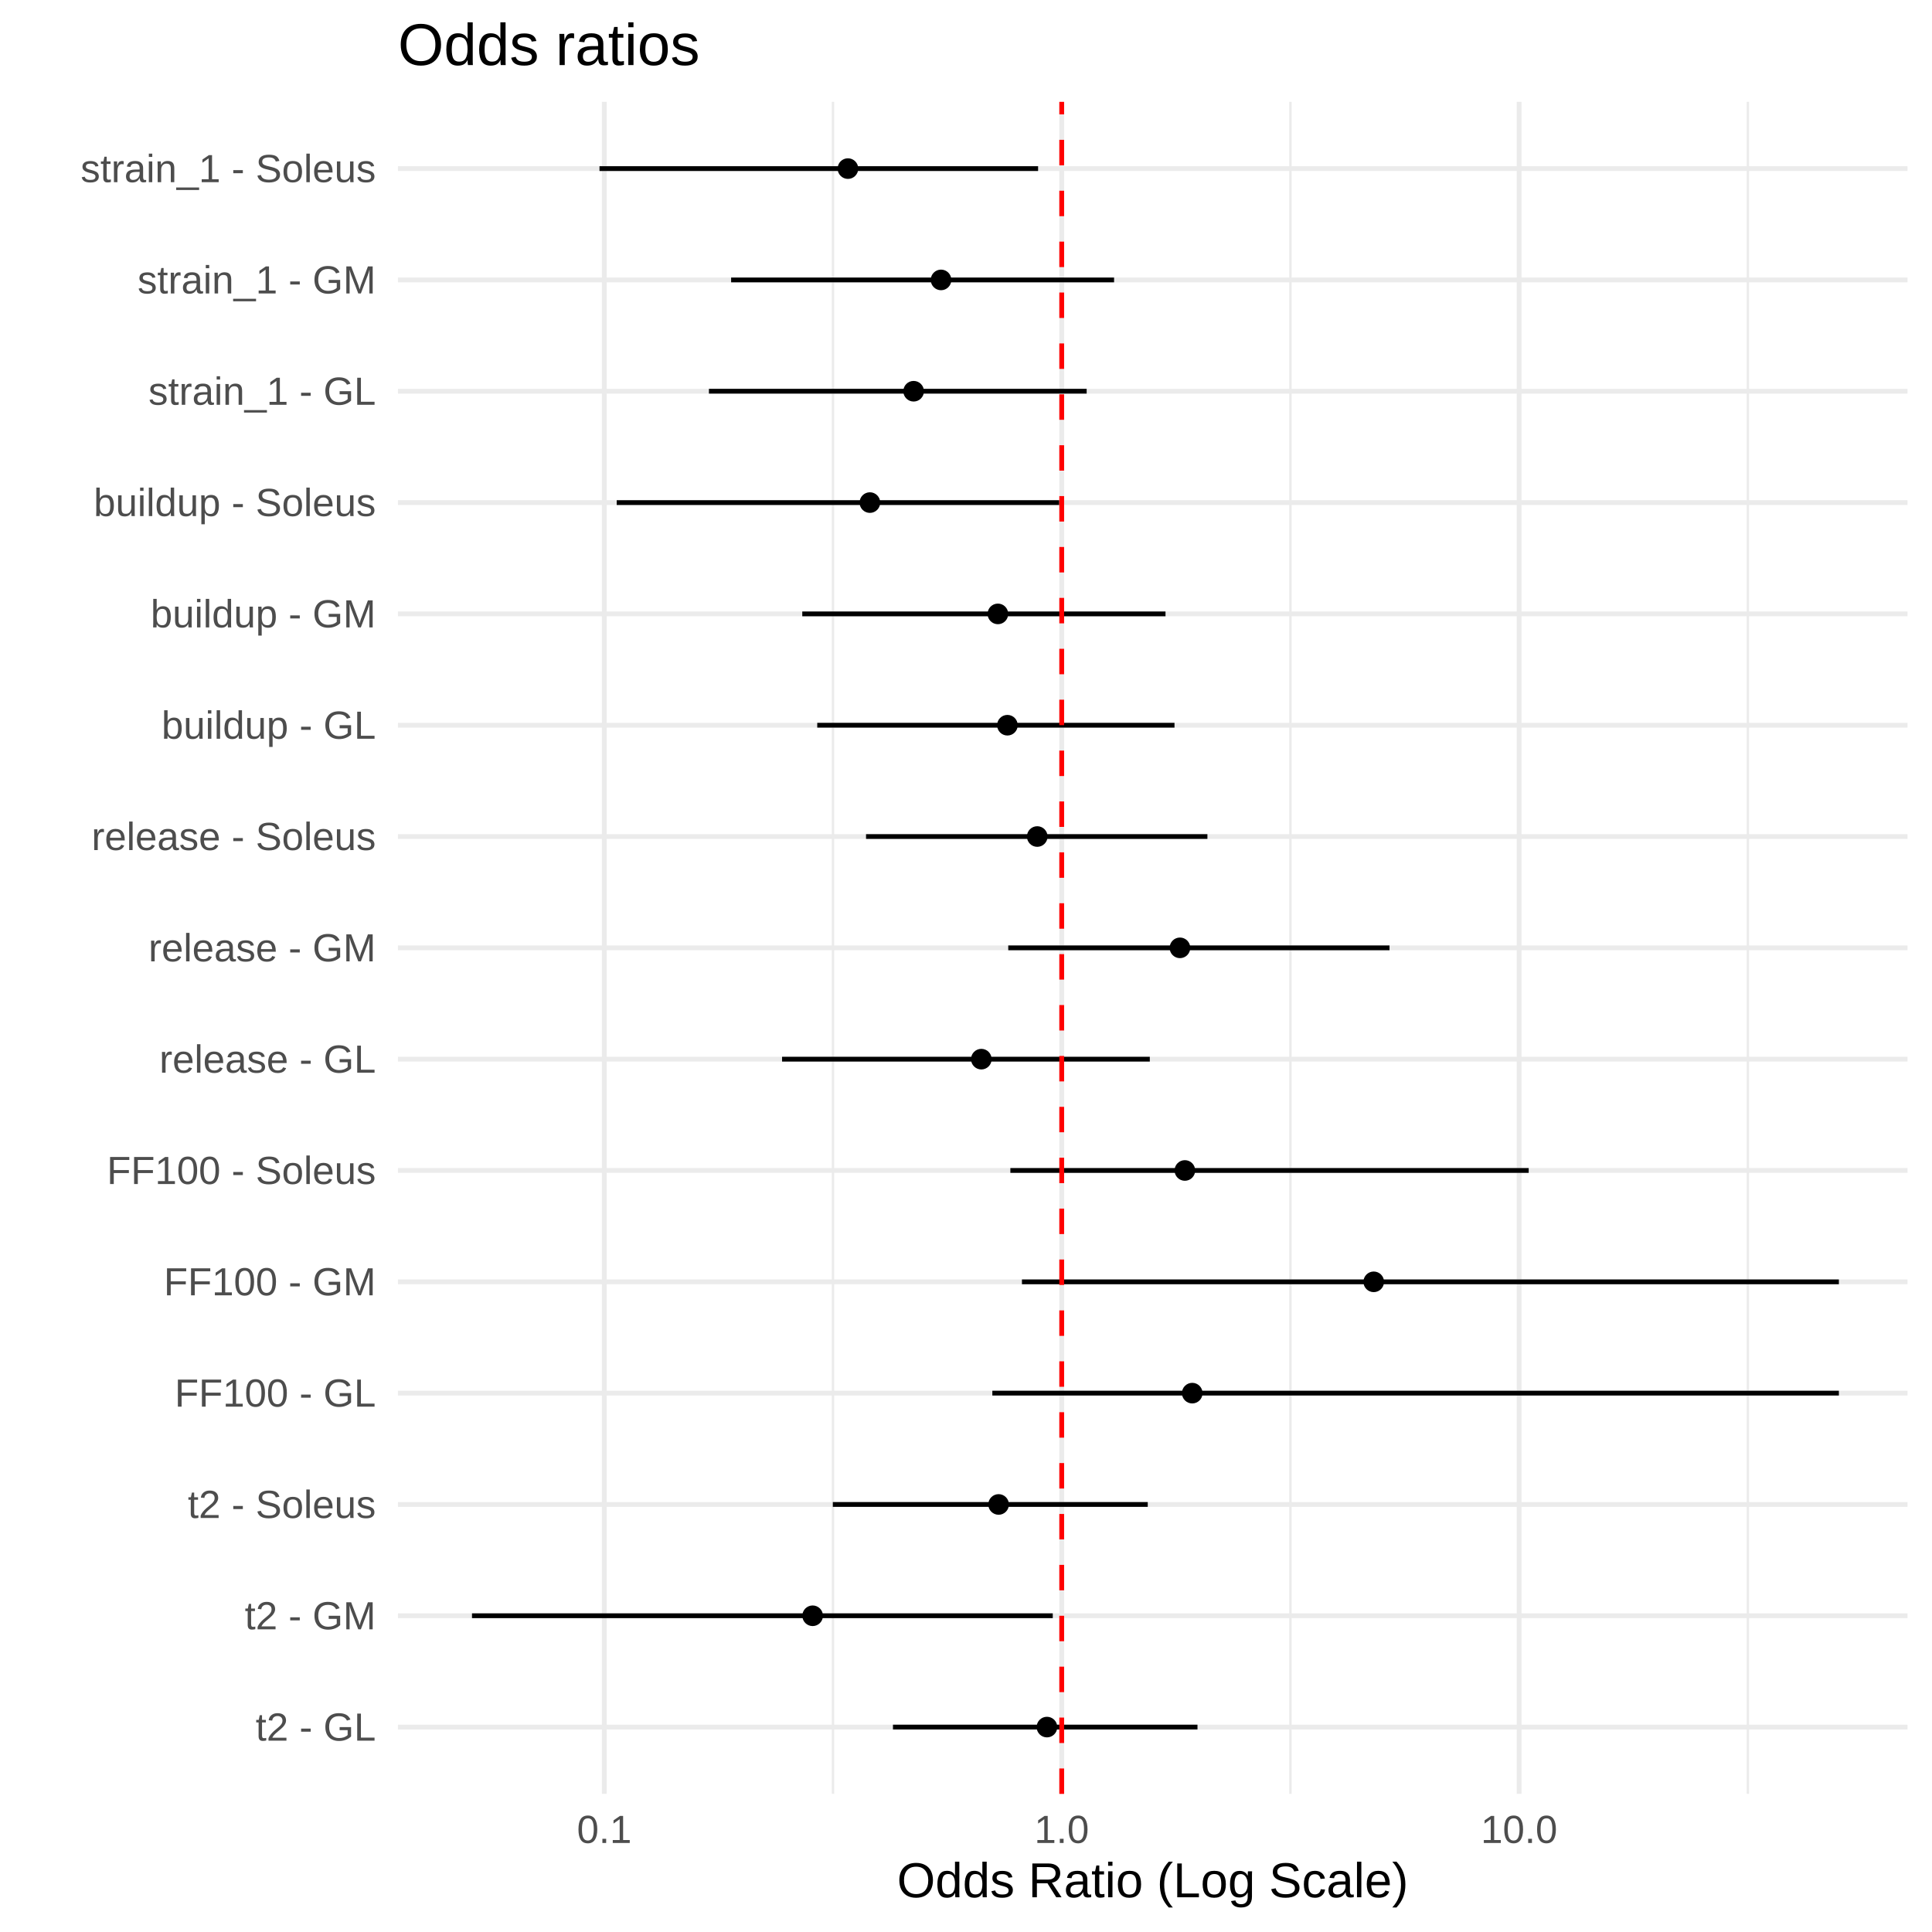
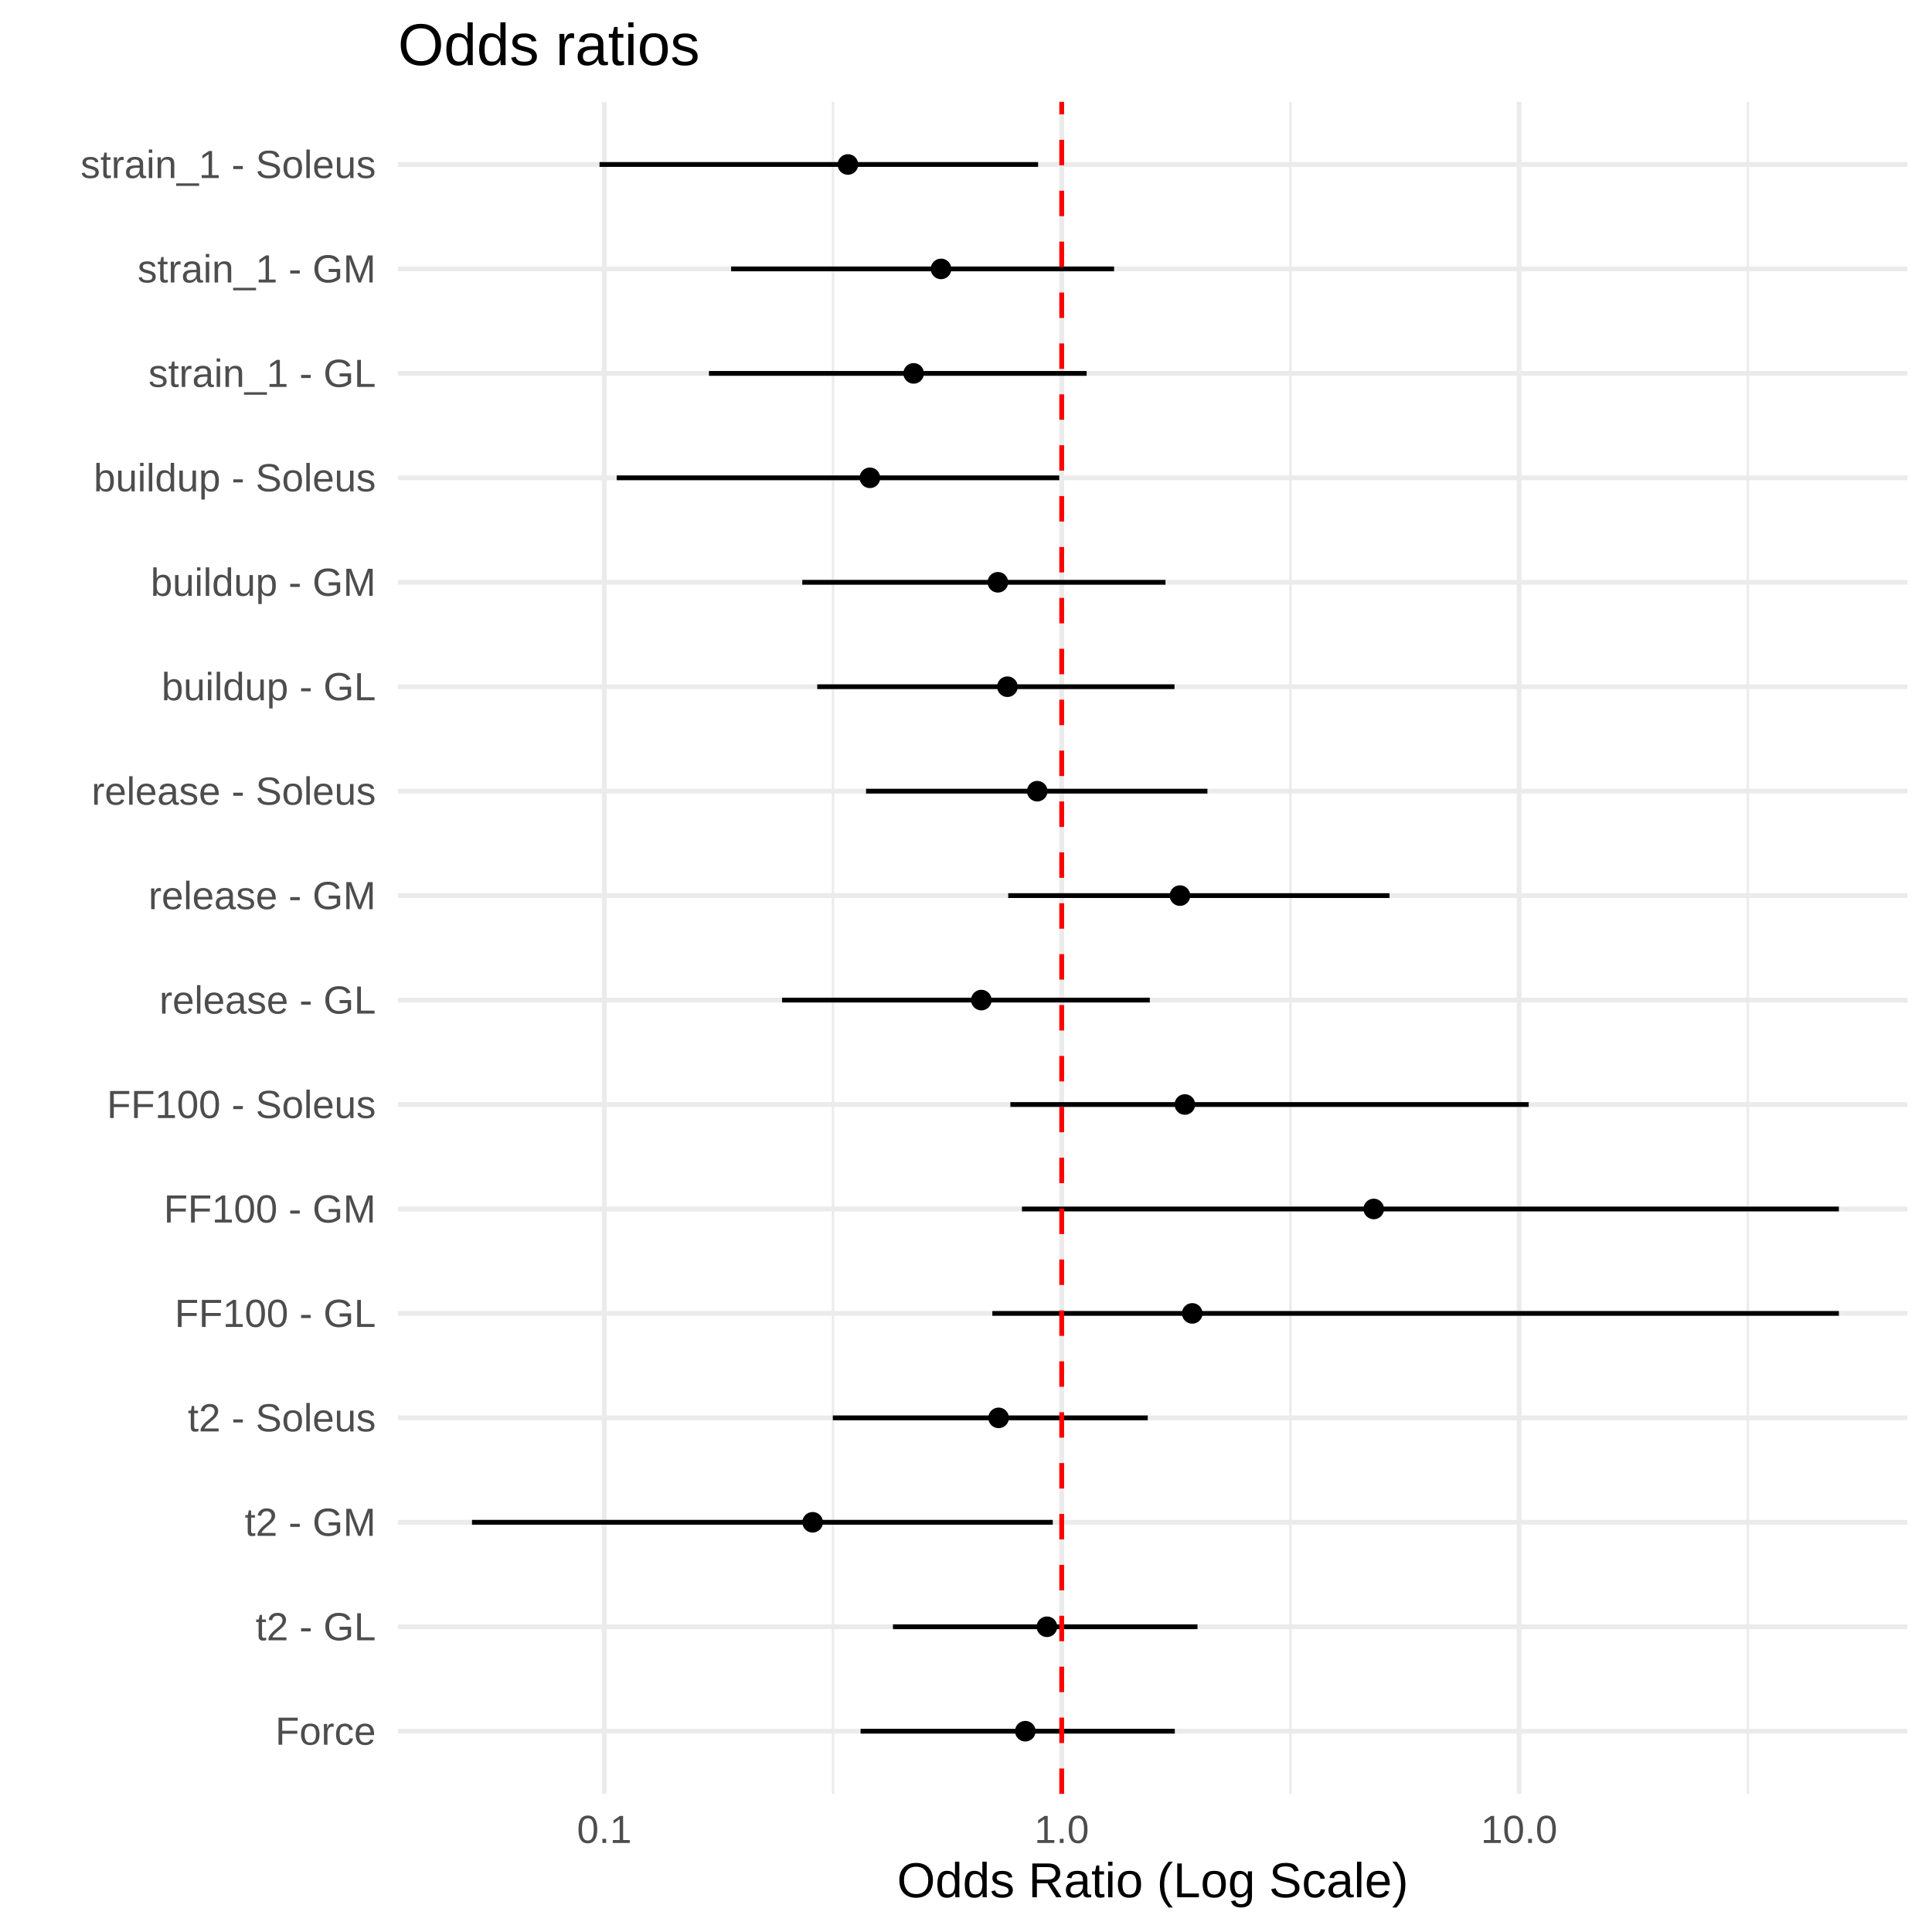
<svg xmlns="http://www.w3.org/2000/svg" width="432.00pt" height="432.00pt" viewBox="0 0 432.00 432.00">
  <g class="svglite">
    <defs>
      <style type="text/css">
    .svglite line, .svglite polyline, .svglite polygon, .svglite path, .svglite rect, .svglite circle {
      fill: none;
      stroke: #000000;
      stroke-linecap: round;
      stroke-linejoin: round;
      stroke-miterlimit: 10.00;
    }
    .svglite text {
      white-space: pre;
    }
    .svglite g.glyphgroup path {
      fill: inherit;
      stroke: none;
    }
  </style>
    </defs>
    <rect width="100%" height="100%" style="stroke: none; fill: none;" />
    <defs>
      <clipPath id="cpMC4wMHw0MzIuMDB8MC4wMHw0MzIuMDA=">
        <rect x="0.00" y="0.00" width="432.00" height="432.00" />
      </clipPath>
    </defs>
    <g clip-path="url(#cpMC4wMHw0MzIuMDB8MC4wMHw0MzIuMDA=)">
</g>
    <defs>
      <clipPath id="cpODguOTh8NDI2LjUyfDIyLjc3fDQwMS4xMg==">
        <rect x="88.98" y="22.77" width="337.54" height="378.35" />
      </clipPath>
    </defs>
    <g clip-path="url(#cpODguOTh8NDI2LjUyfDIyLjc3fDQwMS4xMg==)">
      <polyline points="186.26,401.12 186.26,22.77 " style="stroke-width: 0.53; stroke: #EBEBEB; stroke-linecap: butt;" />
      <polyline points="288.54,401.12 288.54,22.77 " style="stroke-width: 0.53; stroke: #EBEBEB; stroke-linecap: butt;" />
      <polyline points="390.83,401.12 390.83,22.77 " style="stroke-width: 0.53; stroke: #EBEBEB; stroke-linecap: butt;" />
-       <polyline points="88.98,386.18 426.52,386.18 " style="stroke-width: 1.07; stroke: #EBEBEB; stroke-linecap: butt;" />
-       <polyline points="88.98,361.29 426.52,361.29 " style="stroke-width: 1.07; stroke: #EBEBEB; stroke-linecap: butt;" />
-       <polyline points="88.98,336.40 426.52,336.40 " style="stroke-width: 1.07; stroke: #EBEBEB; stroke-linecap: butt;" />
-       <polyline points="88.98,311.51 426.52,311.51 " style="stroke-width: 1.07; stroke: #EBEBEB; stroke-linecap: butt;" />
-       <polyline points="88.98,286.62 426.52,286.62 " style="stroke-width: 1.07; stroke: #EBEBEB; stroke-linecap: butt;" />
-       <polyline points="88.98,261.72 426.52,261.72 " style="stroke-width: 1.07; stroke: #EBEBEB; stroke-linecap: butt;" />
-       <polyline points="88.98,236.83 426.52,236.83 " style="stroke-width: 1.07; stroke: #EBEBEB; stroke-linecap: butt;" />
-       <polyline points="88.98,211.94 426.52,211.94 " style="stroke-width: 1.07; stroke: #EBEBEB; stroke-linecap: butt;" />
-       <polyline points="88.98,187.05 426.52,187.05 " style="stroke-width: 1.07; stroke: #EBEBEB; stroke-linecap: butt;" />
-       <polyline points="88.98,162.16 426.52,162.16 " style="stroke-width: 1.07; stroke: #EBEBEB; stroke-linecap: butt;" />
-       <polyline points="88.98,137.27 426.52,137.27 " style="stroke-width: 1.07; stroke: #EBEBEB; stroke-linecap: butt;" />
-       <polyline points="88.98,112.38 426.52,112.38 " style="stroke-width: 1.07; stroke: #EBEBEB; stroke-linecap: butt;" />
-       <polyline points="88.98,87.48 426.52,87.48 " style="stroke-width: 1.07; stroke: #EBEBEB; stroke-linecap: butt;" />
-       <polyline points="88.98,62.59 426.52,62.59 " style="stroke-width: 1.07; stroke: #EBEBEB; stroke-linecap: butt;" />
-       <polyline points="88.98,37.70 426.52,37.70 " style="stroke-width: 1.07; stroke: #EBEBEB; stroke-linecap: butt;" />
+       <polyline points="88.98,387.10 426.52,387.10 " style="stroke-width: 1.07; stroke: #EBEBEB; stroke-linecap: butt;" />
+       <polyline points="88.98,363.75 426.52,363.75 " style="stroke-width: 1.07; stroke: #EBEBEB; stroke-linecap: butt;" />
+       <polyline points="88.98,340.39 426.52,340.39 " style="stroke-width: 1.07; stroke: #EBEBEB; stroke-linecap: butt;" />
+       <polyline points="88.98,317.04 426.52,317.04 " style="stroke-width: 1.07; stroke: #EBEBEB; stroke-linecap: butt;" />
+       <polyline points="88.98,293.68 426.52,293.68 " style="stroke-width: 1.07; stroke: #EBEBEB; stroke-linecap: butt;" />
+       <polyline points="88.98,270.33 426.52,270.33 " style="stroke-width: 1.07; stroke: #EBEBEB; stroke-linecap: butt;" />
+       <polyline points="88.98,246.97 426.52,246.97 " style="stroke-width: 1.07; stroke: #EBEBEB; stroke-linecap: butt;" />
+       <polyline points="88.98,223.62 426.52,223.62 " style="stroke-width: 1.07; stroke: #EBEBEB; stroke-linecap: butt;" />
+       <polyline points="88.98,200.26 426.52,200.26 " style="stroke-width: 1.07; stroke: #EBEBEB; stroke-linecap: butt;" />
+       <polyline points="88.98,176.91 426.52,176.91 " style="stroke-width: 1.07; stroke: #EBEBEB; stroke-linecap: butt;" />
+       <polyline points="88.98,153.55 426.52,153.55 " style="stroke-width: 1.07; stroke: #EBEBEB; stroke-linecap: butt;" />
+       <polyline points="88.98,130.20 426.52,130.20 " style="stroke-width: 1.07; stroke: #EBEBEB; stroke-linecap: butt;" />
+       <polyline points="88.98,106.84 426.52,106.84 " style="stroke-width: 1.07; stroke: #EBEBEB; stroke-linecap: butt;" />
+       <polyline points="88.98,83.49 426.52,83.49 " style="stroke-width: 1.07; stroke: #EBEBEB; stroke-linecap: butt;" />
+       <polyline points="88.98,60.13 426.52,60.13 " style="stroke-width: 1.07; stroke: #EBEBEB; stroke-linecap: butt;" />
+       <polyline points="88.98,36.78 426.52,36.78 " style="stroke-width: 1.07; stroke: #EBEBEB; stroke-linecap: butt;" />
      <polyline points="135.12,401.12 135.12,22.77 " style="stroke-width: 1.07; stroke: #EBEBEB; stroke-linecap: butt;" />
      <polyline points="237.40,401.12 237.40,22.77 " style="stroke-width: 1.07; stroke: #EBEBEB; stroke-linecap: butt;" />
      <polyline points="339.68,401.12 339.68,22.77 " style="stroke-width: 1.07; stroke: #EBEBEB; stroke-linecap: butt;" />
-       <circle cx="189.60" cy="37.70" r="1.95" style="stroke-width: 0.71; fill: #000000;" />
-       <circle cx="210.42" cy="62.59" r="1.95" style="stroke-width: 0.71; fill: #000000;" />
-       <circle cx="204.29" cy="87.48" r="1.95" style="stroke-width: 0.71; fill: #000000;" />
-       <circle cx="194.51" cy="112.38" r="1.95" style="stroke-width: 0.71; fill: #000000;" />
-       <circle cx="223.13" cy="137.27" r="1.95" style="stroke-width: 0.71; fill: #000000;" />
-       <circle cx="225.26" cy="162.16" r="1.95" style="stroke-width: 0.71; fill: #000000;" />
-       <circle cx="231.93" cy="187.05" r="1.95" style="stroke-width: 0.71; fill: #000000;" />
-       <circle cx="263.84" cy="211.94" r="1.95" style="stroke-width: 0.71; fill: #000000;" />
-       <circle cx="219.43" cy="236.83" r="1.95" style="stroke-width: 0.71; fill: #000000;" />
-       <circle cx="264.94" cy="261.72" r="1.95" style="stroke-width: 0.71; fill: #000000;" />
-       <circle cx="307.17" cy="286.62" r="1.95" style="stroke-width: 0.71; fill: #000000;" />
-       <circle cx="266.59" cy="311.51" r="1.95" style="stroke-width: 0.71; fill: #000000;" />
-       <circle cx="223.29" cy="336.40" r="1.95" style="stroke-width: 0.71; fill: #000000;" />
-       <circle cx="181.71" cy="361.29" r="1.95" style="stroke-width: 0.71; fill: #000000;" />
-       <circle cx="234.10" cy="386.18" r="1.95" style="stroke-width: 0.71; fill: #000000;" />
-       <line x1="134.05" y1="37.70" x2="232.12" y2="37.70" style="stroke-width: 1.07; stroke-linecap: butt;" />
-       <line x1="163.48" y1="62.59" x2="249.11" y2="62.59" style="stroke-width: 1.07; stroke-linecap: butt;" />
-       <line x1="158.52" y1="87.48" x2="242.98" y2="87.48" style="stroke-width: 1.07; stroke-linecap: butt;" />
-       <line x1="137.90" y1="112.38" x2="236.85" y2="112.38" style="stroke-width: 1.07; stroke-linecap: butt;" />
-       <line x1="179.39" y1="137.27" x2="260.61" y2="137.27" style="stroke-width: 1.07; stroke-linecap: butt;" />
-       <line x1="182.74" y1="162.16" x2="262.62" y2="162.16" style="stroke-width: 1.07; stroke-linecap: butt;" />
-       <line x1="193.65" y1="187.05" x2="269.98" y2="187.05" style="stroke-width: 1.07; stroke-linecap: butt;" />
-       <line x1="225.45" y1="211.94" x2="310.70" y2="211.94" style="stroke-width: 1.07; stroke-linecap: butt;" />
-       <line x1="174.87" y1="236.83" x2="257.10" y2="236.83" style="stroke-width: 1.07; stroke-linecap: butt;" />
-       <line x1="225.92" y1="261.72" x2="341.82" y2="261.72" style="stroke-width: 1.07; stroke-linecap: butt;" />
-       <line x1="228.51" y1="286.62" x2="411.18" y2="286.62" style="stroke-width: 1.07; stroke-linecap: butt;" />
-       <line x1="221.89" y1="311.51" x2="411.18" y2="311.51" style="stroke-width: 1.07; stroke-linecap: butt;" />
-       <line x1="186.22" y1="336.40" x2="256.64" y2="336.40" style="stroke-width: 1.07; stroke-linecap: butt;" />
-       <line x1="105.54" y1="361.29" x2="235.40" y2="361.29" style="stroke-width: 1.07; stroke-linecap: butt;" />
-       <line x1="199.67" y1="386.18" x2="267.76" y2="386.18" style="stroke-width: 1.07; stroke-linecap: butt;" />
+       <circle cx="189.60" cy="36.78" r="1.95" style="stroke-width: 0.71; fill: #000000;" />
+       <circle cx="210.42" cy="60.13" r="1.95" style="stroke-width: 0.71; fill: #000000;" />
+       <circle cx="204.29" cy="83.49" r="1.95" style="stroke-width: 0.71; fill: #000000;" />
+       <circle cx="194.51" cy="106.84" r="1.95" style="stroke-width: 0.71; fill: #000000;" />
+       <circle cx="223.13" cy="130.20" r="1.95" style="stroke-width: 0.71; fill: #000000;" />
+       <circle cx="225.26" cy="153.55" r="1.95" style="stroke-width: 0.71; fill: #000000;" />
+       <circle cx="231.93" cy="176.91" r="1.95" style="stroke-width: 0.71; fill: #000000;" />
+       <circle cx="263.84" cy="200.26" r="1.95" style="stroke-width: 0.71; fill: #000000;" />
+       <circle cx="219.43" cy="223.62" r="1.95" style="stroke-width: 0.71; fill: #000000;" />
+       <circle cx="264.94" cy="246.97" r="1.95" style="stroke-width: 0.71; fill: #000000;" />
+       <circle cx="307.17" cy="270.33" r="1.95" style="stroke-width: 0.71; fill: #000000;" />
+       <circle cx="266.59" cy="293.68" r="1.95" style="stroke-width: 0.71; fill: #000000;" />
+       <circle cx="223.29" cy="317.04" r="1.95" style="stroke-width: 0.71; fill: #000000;" />
+       <circle cx="181.71" cy="340.39" r="1.95" style="stroke-width: 0.71; fill: #000000;" />
+       <circle cx="234.10" cy="363.75" r="1.95" style="stroke-width: 0.71; fill: #000000;" />
+       <circle cx="229.26" cy="387.10" r="1.95" style="stroke-width: 0.71; fill: #000000;" />
+       <line x1="134.05" y1="36.78" x2="232.12" y2="36.78" style="stroke-width: 1.07; stroke-linecap: butt;" />
+       <line x1="163.48" y1="60.13" x2="249.11" y2="60.13" style="stroke-width: 1.07; stroke-linecap: butt;" />
+       <line x1="158.52" y1="83.49" x2="242.98" y2="83.49" style="stroke-width: 1.07; stroke-linecap: butt;" />
+       <line x1="137.90" y1="106.84" x2="236.85" y2="106.84" style="stroke-width: 1.07; stroke-linecap: butt;" />
+       <line x1="179.39" y1="130.20" x2="260.61" y2="130.20" style="stroke-width: 1.07; stroke-linecap: butt;" />
+       <line x1="182.74" y1="153.55" x2="262.62" y2="153.55" style="stroke-width: 1.07; stroke-linecap: butt;" />
+       <line x1="193.65" y1="176.91" x2="269.98" y2="176.91" style="stroke-width: 1.07; stroke-linecap: butt;" />
+       <line x1="225.45" y1="200.26" x2="310.70" y2="200.26" style="stroke-width: 1.07; stroke-linecap: butt;" />
+       <line x1="174.87" y1="223.62" x2="257.10" y2="223.62" style="stroke-width: 1.07; stroke-linecap: butt;" />
+       <line x1="225.92" y1="246.97" x2="341.82" y2="246.97" style="stroke-width: 1.07; stroke-linecap: butt;" />
+       <line x1="228.51" y1="270.33" x2="411.18" y2="270.33" style="stroke-width: 1.07; stroke-linecap: butt;" />
+       <line x1="221.89" y1="293.68" x2="411.18" y2="293.68" style="stroke-width: 1.07; stroke-linecap: butt;" />
+       <line x1="186.22" y1="317.04" x2="256.64" y2="317.04" style="stroke-width: 1.07; stroke-linecap: butt;" />
+       <line x1="105.54" y1="340.39" x2="235.40" y2="340.39" style="stroke-width: 1.07; stroke-linecap: butt;" />
+       <line x1="199.67" y1="363.75" x2="267.76" y2="363.75" style="stroke-width: 1.07; stroke-linecap: butt;" />
+       <line x1="192.43" y1="387.10" x2="262.69" y2="387.10" style="stroke-width: 1.07; stroke-linecap: butt;" />
      <line x1="237.40" y1="401.12" x2="237.40" y2="22.77" style="stroke-width: 1.07; stroke: #FF0000; stroke-dasharray: 5.69,5.69; stroke-linecap: butt;" />
    </g>
    <g clip-path="url(#cpMC4wMHw0MzIuMDB8MC4wMHw0MzIuMDA=)">
-       <text x="84.05" y="389.21" text-anchor="end" style="font-size: 8.80px;fill: #4D4D4D; font-family: &quot;Liberation Sans&quot;;" textLength="26.86px" lengthAdjust="spacingAndGlyphs">t2 - GL</text>
-       <text x="84.05" y="364.32" text-anchor="end" style="font-size: 8.80px;fill: #4D4D4D; font-family: &quot;Liberation Sans&quot;;" textLength="29.30px" lengthAdjust="spacingAndGlyphs">t2 - GM</text>
-       <text x="84.05" y="339.43" text-anchor="end" style="font-size: 8.80px;fill: #4D4D4D; font-family: &quot;Liberation Sans&quot;;" textLength="42.03px" lengthAdjust="spacingAndGlyphs">t2 - Soleus</text>
-       <text x="84.05" y="314.53" text-anchor="end" style="font-size: 8.80px;fill: #4D4D4D; font-family: &quot;Liberation Sans&quot;;" textLength="44.95px" lengthAdjust="spacingAndGlyphs">FF100 - GL</text>
-       <text x="84.05" y="289.64" text-anchor="end" style="font-size: 8.80px;fill: #4D4D4D; font-family: &quot;Liberation Sans&quot;;" textLength="47.39px" lengthAdjust="spacingAndGlyphs">FF100 - GM</text>
-       <text x="84.05" y="264.75" text-anchor="end" style="font-size: 8.80px;fill: #4D4D4D; font-family: &quot;Liberation Sans&quot;;" textLength="60.12px" lengthAdjust="spacingAndGlyphs">FF100 - Soleus</text>
-       <text x="84.05" y="239.86" text-anchor="end" style="font-size: 8.80px;fill: #4D4D4D; font-family: &quot;Liberation Sans&quot;;" textLength="48.38px" lengthAdjust="spacingAndGlyphs">release - GL</text>
-       <text x="84.05" y="214.97" text-anchor="end" style="font-size: 8.80px;fill: #4D4D4D; font-family: &quot;Liberation Sans&quot;;" textLength="50.81px" lengthAdjust="spacingAndGlyphs">release - GM</text>
-       <text x="84.05" y="190.08" text-anchor="end" style="font-size: 8.80px;fill: #4D4D4D; font-family: &quot;Liberation Sans&quot;;" textLength="63.55px" lengthAdjust="spacingAndGlyphs">release - Soleus</text>
-       <text x="84.05" y="165.19" text-anchor="end" style="font-size: 8.80px;fill: #4D4D4D; font-family: &quot;Liberation Sans&quot;;" textLength="47.89px" lengthAdjust="spacingAndGlyphs">buildup - GL</text>
-       <text x="84.05" y="140.29" text-anchor="end" style="font-size: 8.80px;fill: #4D4D4D; font-family: &quot;Liberation Sans&quot;;" textLength="50.33px" lengthAdjust="spacingAndGlyphs">buildup - GM</text>
-       <text x="84.05" y="115.40" text-anchor="end" style="font-size: 8.80px;fill: #4D4D4D; font-family: &quot;Liberation Sans&quot;;" textLength="63.06px" lengthAdjust="spacingAndGlyphs">buildup - Soleus</text>
-       <text x="84.05" y="90.51" text-anchor="end" style="font-size: 8.80px;fill: #4D4D4D; font-family: &quot;Liberation Sans&quot;;" textLength="50.81px" lengthAdjust="spacingAndGlyphs">strain_1 - GL</text>
-       <text x="84.05" y="65.62" text-anchor="end" style="font-size: 8.80px;fill: #4D4D4D; font-family: &quot;Liberation Sans&quot;;" textLength="53.25px" lengthAdjust="spacingAndGlyphs">strain_1 - GM</text>
-       <text x="84.05" y="40.73" text-anchor="end" style="font-size: 8.80px;fill: #4D4D4D; font-family: &quot;Liberation Sans&quot;;" textLength="65.98px" lengthAdjust="spacingAndGlyphs">strain_1 - Soleus</text>
+       <text x="84.05" y="390.13" text-anchor="end" style="font-size: 8.80px;fill: #4D4D4D; font-family: &quot;Liberation Sans&quot;;" textLength="22.48px" lengthAdjust="spacingAndGlyphs">Force</text>
+       <text x="84.05" y="366.78" text-anchor="end" style="font-size: 8.80px;fill: #4D4D4D; font-family: &quot;Liberation Sans&quot;;" textLength="26.86px" lengthAdjust="spacingAndGlyphs">t2 - GL</text>
+       <text x="84.05" y="343.42" text-anchor="end" style="font-size: 8.80px;fill: #4D4D4D; font-family: &quot;Liberation Sans&quot;;" textLength="29.30px" lengthAdjust="spacingAndGlyphs">t2 - GM</text>
+       <text x="84.05" y="320.07" text-anchor="end" style="font-size: 8.80px;fill: #4D4D4D; font-family: &quot;Liberation Sans&quot;;" textLength="42.03px" lengthAdjust="spacingAndGlyphs">t2 - Soleus</text>
+       <text x="84.05" y="296.71" text-anchor="end" style="font-size: 8.80px;fill: #4D4D4D; font-family: &quot;Liberation Sans&quot;;" textLength="44.95px" lengthAdjust="spacingAndGlyphs">FF100 - GL</text>
+       <text x="84.05" y="273.36" text-anchor="end" style="font-size: 8.80px;fill: #4D4D4D; font-family: &quot;Liberation Sans&quot;;" textLength="47.39px" lengthAdjust="spacingAndGlyphs">FF100 - GM</text>
+       <text x="84.05" y="250.00" text-anchor="end" style="font-size: 8.80px;fill: #4D4D4D; font-family: &quot;Liberation Sans&quot;;" textLength="60.12px" lengthAdjust="spacingAndGlyphs">FF100 - Soleus</text>
+       <text x="84.05" y="226.65" text-anchor="end" style="font-size: 8.80px;fill: #4D4D4D; font-family: &quot;Liberation Sans&quot;;" textLength="48.38px" lengthAdjust="spacingAndGlyphs">release - GL</text>
+       <text x="84.05" y="203.29" text-anchor="end" style="font-size: 8.80px;fill: #4D4D4D; font-family: &quot;Liberation Sans&quot;;" textLength="50.81px" lengthAdjust="spacingAndGlyphs">release - GM</text>
+       <text x="84.05" y="179.94" text-anchor="end" style="font-size: 8.80px;fill: #4D4D4D; font-family: &quot;Liberation Sans&quot;;" textLength="63.55px" lengthAdjust="spacingAndGlyphs">release - Soleus</text>
+       <text x="84.05" y="156.58" text-anchor="end" style="font-size: 8.80px;fill: #4D4D4D; font-family: &quot;Liberation Sans&quot;;" textLength="47.89px" lengthAdjust="spacingAndGlyphs">buildup - GL</text>
+       <text x="84.05" y="133.23" text-anchor="end" style="font-size: 8.80px;fill: #4D4D4D; font-family: &quot;Liberation Sans&quot;;" textLength="50.33px" lengthAdjust="spacingAndGlyphs">buildup - GM</text>
+       <text x="84.05" y="109.87" text-anchor="end" style="font-size: 8.80px;fill: #4D4D4D; font-family: &quot;Liberation Sans&quot;;" textLength="63.06px" lengthAdjust="spacingAndGlyphs">buildup - Soleus</text>
+       <text x="84.05" y="86.52" text-anchor="end" style="font-size: 8.80px;fill: #4D4D4D; font-family: &quot;Liberation Sans&quot;;" textLength="50.81px" lengthAdjust="spacingAndGlyphs">strain_1 - GL</text>
+       <text x="84.05" y="63.16" text-anchor="end" style="font-size: 8.80px;fill: #4D4D4D; font-family: &quot;Liberation Sans&quot;;" textLength="53.25px" lengthAdjust="spacingAndGlyphs">strain_1 - GM</text>
+       <text x="84.05" y="39.81" text-anchor="end" style="font-size: 8.80px;fill: #4D4D4D; font-family: &quot;Liberation Sans&quot;;" textLength="65.98px" lengthAdjust="spacingAndGlyphs">strain_1 - Soleus</text>
      <text x="135.12" y="412.10" text-anchor="middle" style="font-size: 8.80px;fill: #4D4D4D; font-family: &quot;Liberation Sans&quot;;" textLength="12.22px" lengthAdjust="spacingAndGlyphs">0.1</text>
      <text x="237.40" y="412.10" text-anchor="middle" style="font-size: 8.80px;fill: #4D4D4D; font-family: &quot;Liberation Sans&quot;;" textLength="12.22px" lengthAdjust="spacingAndGlyphs">1.0</text>
      <text x="339.68" y="412.10" text-anchor="middle" style="font-size: 8.80px;fill: #4D4D4D; font-family: &quot;Liberation Sans&quot;;" textLength="17.11px" lengthAdjust="spacingAndGlyphs">10.0</text>
      <text x="257.75" y="424.24" text-anchor="middle" style="font-size: 11.00px; font-family: &quot;Liberation Sans&quot;;" textLength="114.41px" lengthAdjust="spacingAndGlyphs">Odds Ratio (Log Scale)</text>
      <text x="88.98" y="14.55" style="font-size: 13.20px; font-family: &quot;Liberation Sans&quot;;" textLength="67.39px" lengthAdjust="spacingAndGlyphs">Odds ratios</text>
    </g>
  </g>
</svg>
